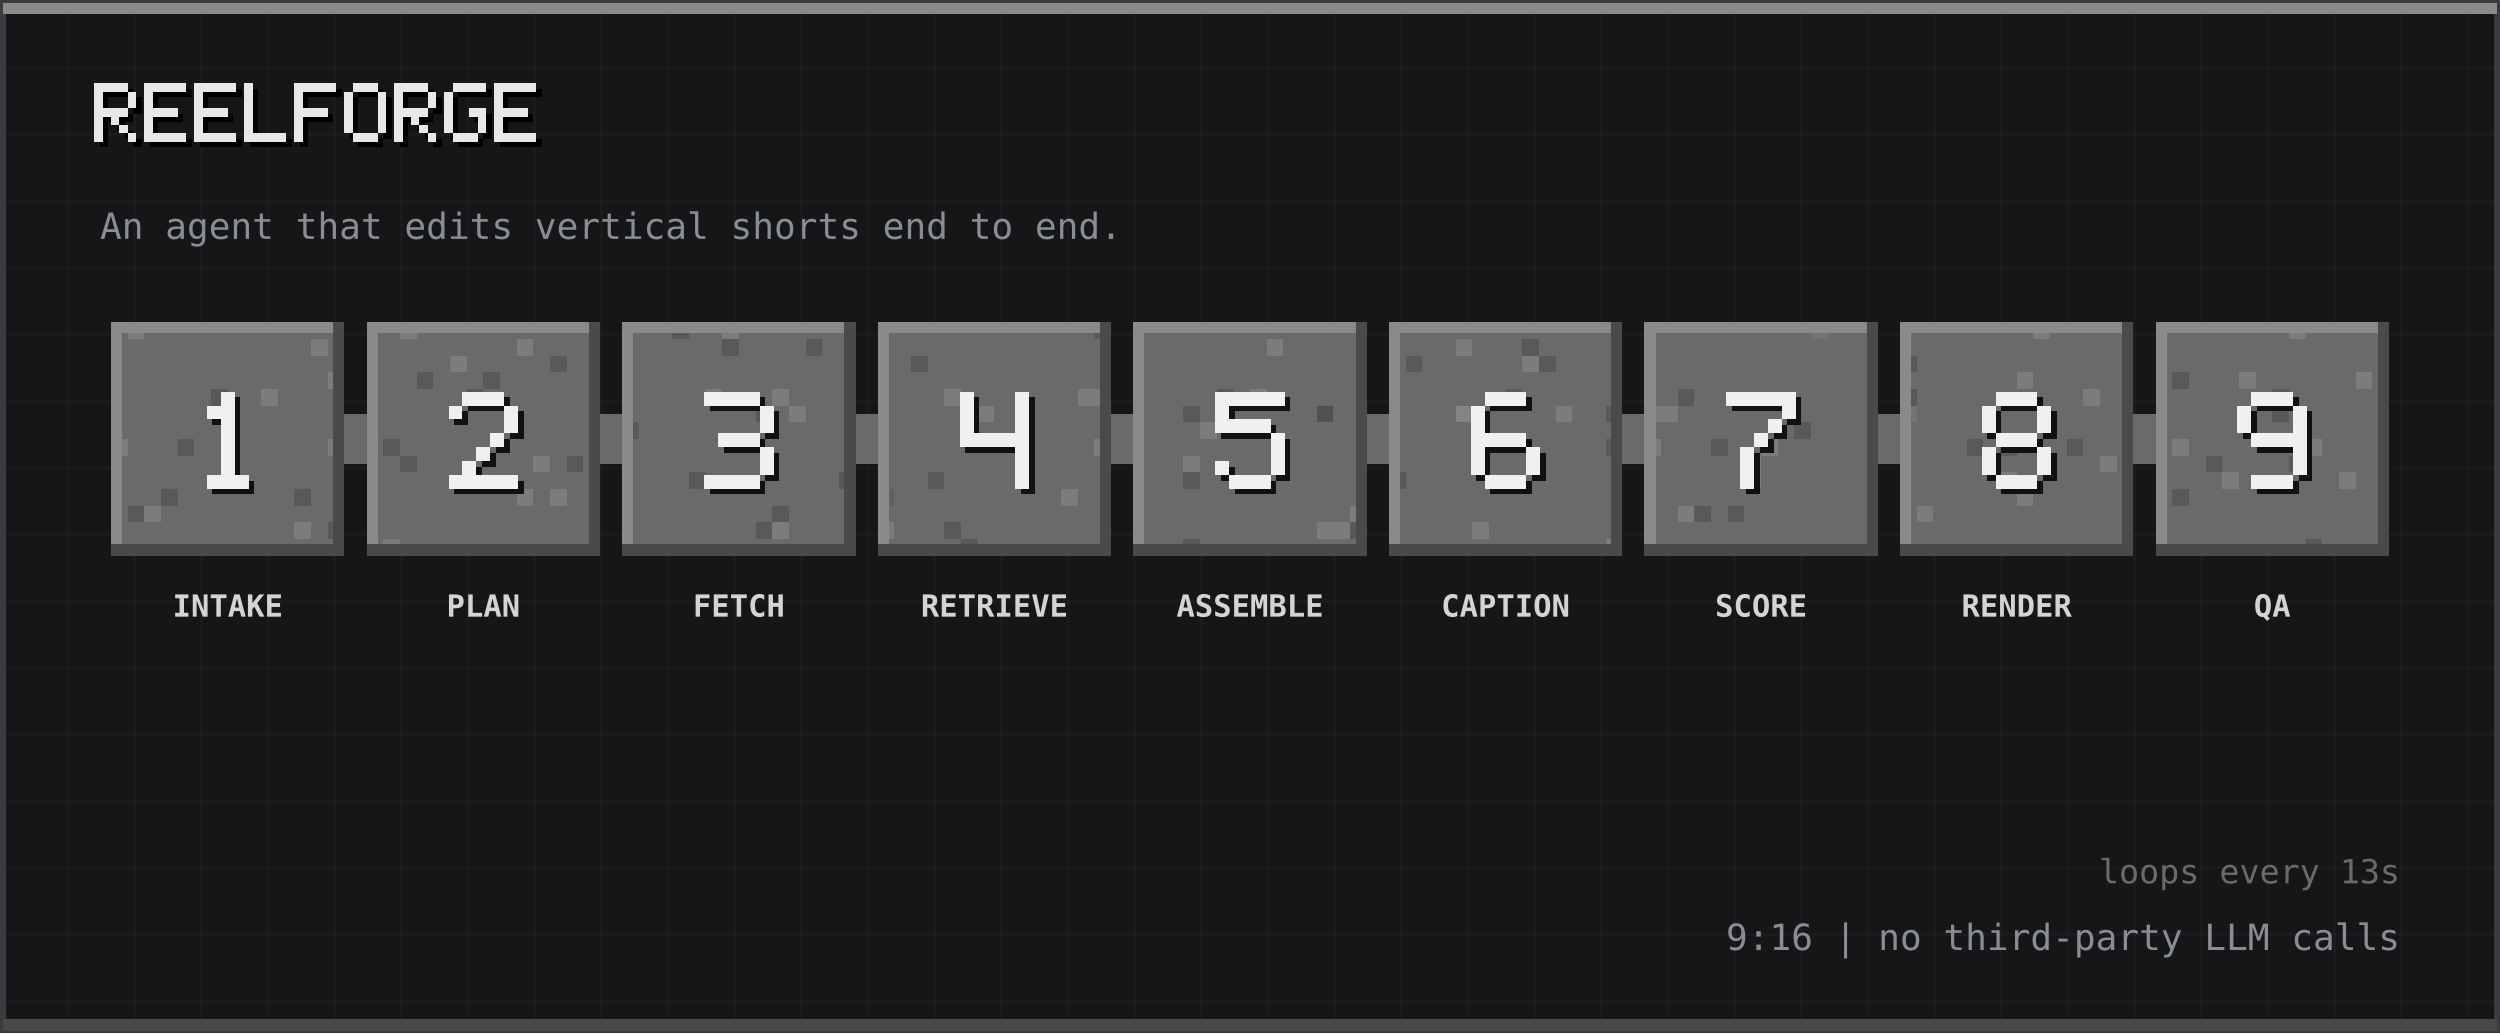
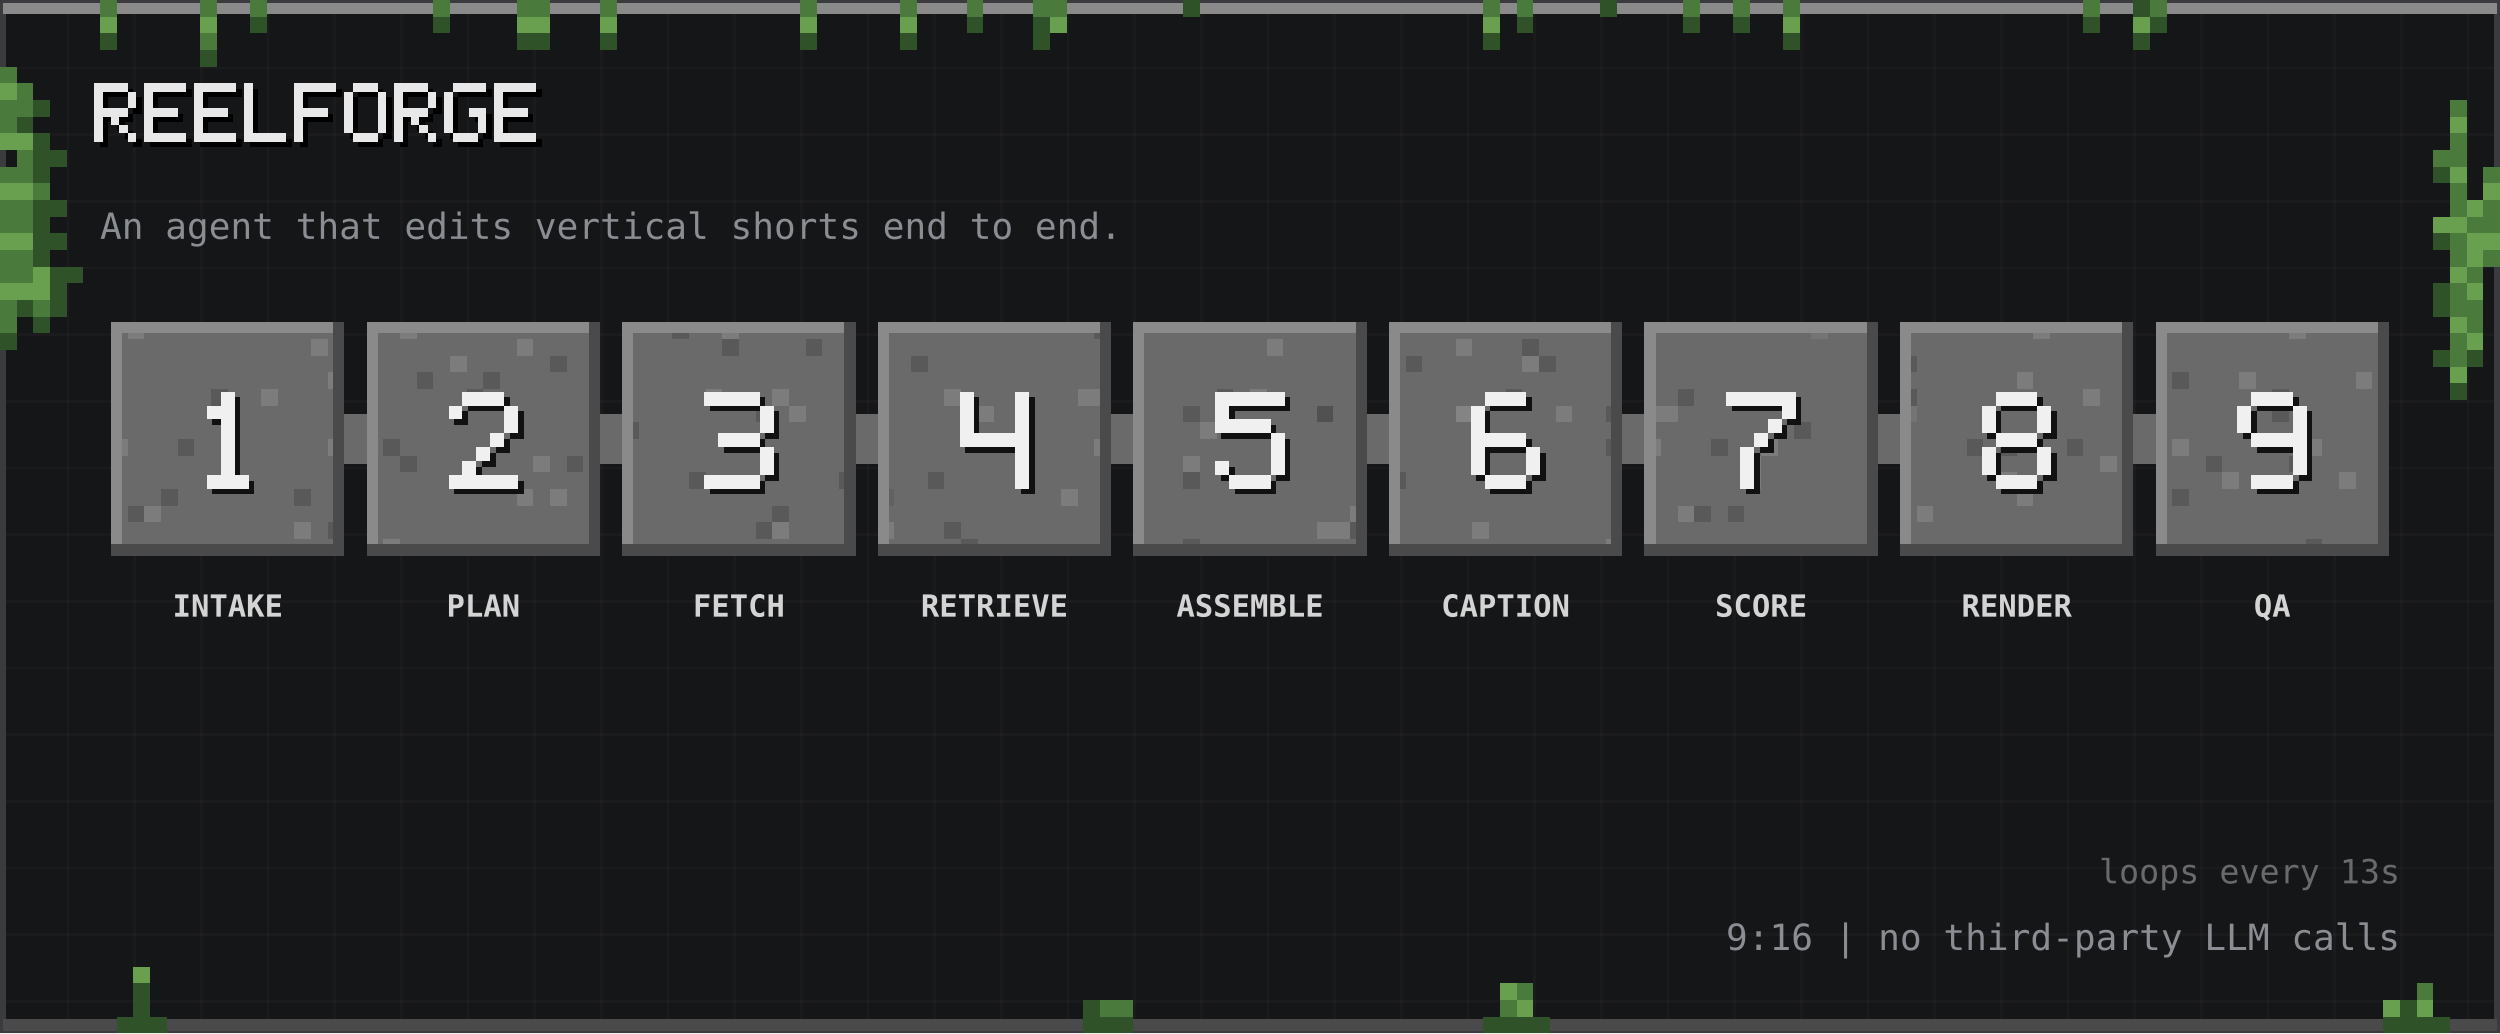
<svg xmlns="http://www.w3.org/2000/svg" width="900" height="372" viewBox="0 0 900 372" shape-rendering="crispEdges" role="img" aria-label="ReelForge pipeline animation">
  <style>@keyframes h0{0%,3.17%{opacity:0}4.17%,12.70%{opacity:1}13.90%,100%{opacity:0}}.h0{animation:h0 12.6s linear infinite}@keyframes c0{0%,3.17%{opacity:0;transform:translateX(-8px)}4.17%,12.20%{opacity:1;transform:none}13.50%,100%{opacity:0}}.c0{animation:c0 12.6s linear infinite}@keyframes h1{0%,12.70%{opacity:0}13.70%,22.22%{opacity:1}23.42%,100%{opacity:0}}.h1{animation:h1 12.6s linear infinite}@keyframes c1{0%,12.70%{opacity:0;transform:translateX(-8px)}13.70%,21.72%{opacity:1;transform:none}23.02%,100%{opacity:0}}.c1{animation:c1 12.6s linear infinite}@keyframes h2{0%,22.22%{opacity:0}23.22%,31.75%{opacity:1}32.95%,100%{opacity:0}}.h2{animation:h2 12.6s linear infinite}@keyframes c2{0%,22.22%{opacity:0;transform:translateX(-8px)}23.22%,31.25%{opacity:1;transform:none}32.55%,100%{opacity:0}}.c2{animation:c2 12.6s linear infinite}@keyframes h3{0%,31.75%{opacity:0}32.75%,41.27%{opacity:1}42.47%,100%{opacity:0}}.h3{animation:h3 12.6s linear infinite}@keyframes c3{0%,31.75%{opacity:0;transform:translateX(-8px)}32.75%,40.77%{opacity:1;transform:none}42.07%,100%{opacity:0}}.c3{animation:c3 12.6s linear infinite}@keyframes h4{0%,41.27%{opacity:0}42.27%,50.79%{opacity:1}51.99%,100%{opacity:0}}.h4{animation:h4 12.6s linear infinite}@keyframes c4{0%,41.27%{opacity:0;transform:translateX(-8px)}42.27%,50.29%{opacity:1;transform:none}51.59%,100%{opacity:0}}.c4{animation:c4 12.6s linear infinite}@keyframes h5{0%,50.79%{opacity:0}51.79%,60.32%{opacity:1}61.52%,100%{opacity:0}}.h5{animation:h5 12.6s linear infinite}@keyframes c5{0%,50.79%{opacity:0;transform:translateX(-8px)}51.79%,59.82%{opacity:1;transform:none}61.12%,100%{opacity:0}}.c5{animation:c5 12.6s linear infinite}@keyframes h6{0%,60.32%{opacity:0}61.32%,69.84%{opacity:1}71.04%,100%{opacity:0}}.h6{animation:h6 12.6s linear infinite}@keyframes c6{0%,60.32%{opacity:0;transform:translateX(-8px)}61.32%,69.34%{opacity:1;transform:none}70.64%,100%{opacity:0}}.c6{animation:c6 12.6s linear infinite}@keyframes h7{0%,69.84%{opacity:0}70.84%,79.37%{opacity:1}80.57%,100%{opacity:0}}.h7{animation:h7 12.6s linear infinite}@keyframes c7{0%,69.84%{opacity:0;transform:translateX(-8px)}70.84%,78.87%{opacity:1;transform:none}80.17%,100%{opacity:0}}.c7{animation:c7 12.6s linear infinite}@keyframes h8{0%,79.37%{opacity:0}80.37%,88.89%{opacity:1}90.09%,100%{opacity:0}}.h8{animation:h8 12.6s linear infinite}@keyframes c8{0%,79.37%{opacity:0;transform:translateX(-8px)}80.37%,88.39%{opacity:1;transform:none}89.69%,100%{opacity:0}}.c8{animation:c8 12.6s linear infinite}@keyframes it{0%{transform:translateX(0);opacity:0}3.16%{opacity:0}3.17%{opacity:1;transform:translateX(0.0px)}8.41%{transform:translateX(0.0px)}12.70%{transform:translateX(92.0px)}17.94%{transform:translateX(92.0px)}22.22%{transform:translateX(184.0px)}27.46%{transform:translateX(184.0px)}31.75%{transform:translateX(276.0px)}36.98%{transform:translateX(276.0px)}41.27%{transform:translateX(368.0px)}46.51%{transform:translateX(368.0px)}50.79%{transform:translateX(460.0px)}56.03%{transform:translateX(460.0px)}60.32%{transform:translateX(552.0px)}65.56%{transform:translateX(552.0px)}69.84%{transform:translateX(644.0px)}75.08%{transform:translateX(644.0px)}79.37%{transform:translateX(736.0px)}84.60%{transform:translateX(736.0px)}88.69%{opacity:1;transform:translateX(736.0px)}89.89%,100%{opacity:0;transform:translateX(736.0px)}}.it{animation:it 12.6s linear infinite}</style>
  <rect width="900" height="372" fill="#151618" />
  <rect x="0" y="0" width="1" height="372" fill="#ffffff" opacity=".025" />
  <rect x="24" y="0" width="1" height="372" fill="#ffffff" opacity=".025" />
  <rect x="48" y="0" width="1" height="372" fill="#ffffff" opacity=".025" />
  <rect x="72" y="0" width="1" height="372" fill="#ffffff" opacity=".025" />
  <rect x="96" y="0" width="1" height="372" fill="#ffffff" opacity=".025" />
  <rect x="120" y="0" width="1" height="372" fill="#ffffff" opacity=".025" />
  <rect x="144" y="0" width="1" height="372" fill="#ffffff" opacity=".025" />
  <rect x="168" y="0" width="1" height="372" fill="#ffffff" opacity=".025" />
  <rect x="192" y="0" width="1" height="372" fill="#ffffff" opacity=".025" />
  <rect x="216" y="0" width="1" height="372" fill="#ffffff" opacity=".025" />
  <rect x="240" y="0" width="1" height="372" fill="#ffffff" opacity=".025" />
  <rect x="264" y="0" width="1" height="372" fill="#ffffff" opacity=".025" />
  <rect x="288" y="0" width="1" height="372" fill="#ffffff" opacity=".025" />
  <rect x="312" y="0" width="1" height="372" fill="#ffffff" opacity=".025" />
  <rect x="336" y="0" width="1" height="372" fill="#ffffff" opacity=".025" />
  <rect x="360" y="0" width="1" height="372" fill="#ffffff" opacity=".025" />
  <rect x="384" y="0" width="1" height="372" fill="#ffffff" opacity=".025" />
  <rect x="408" y="0" width="1" height="372" fill="#ffffff" opacity=".025" />
  <rect x="432" y="0" width="1" height="372" fill="#ffffff" opacity=".025" />
  <rect x="456" y="0" width="1" height="372" fill="#ffffff" opacity=".025" />
  <rect x="480" y="0" width="1" height="372" fill="#ffffff" opacity=".025" />
  <rect x="504" y="0" width="1" height="372" fill="#ffffff" opacity=".025" />
  <rect x="528" y="0" width="1" height="372" fill="#ffffff" opacity=".025" />
  <rect x="552" y="0" width="1" height="372" fill="#ffffff" opacity=".025" />
  <rect x="576" y="0" width="1" height="372" fill="#ffffff" opacity=".025" />
  <rect x="600" y="0" width="1" height="372" fill="#ffffff" opacity=".025" />
  <rect x="624" y="0" width="1" height="372" fill="#ffffff" opacity=".025" />
  <rect x="648" y="0" width="1" height="372" fill="#ffffff" opacity=".025" />
  <rect x="672" y="0" width="1" height="372" fill="#ffffff" opacity=".025" />
  <rect x="696" y="0" width="1" height="372" fill="#ffffff" opacity=".025" />
  <rect x="720" y="0" width="1" height="372" fill="#ffffff" opacity=".025" />
  <rect x="744" y="0" width="1" height="372" fill="#ffffff" opacity=".025" />
  <rect x="768" y="0" width="1" height="372" fill="#ffffff" opacity=".025" />
  <rect x="792" y="0" width="1" height="372" fill="#ffffff" opacity=".025" />
  <rect x="816" y="0" width="1" height="372" fill="#ffffff" opacity=".025" />
  <rect x="840" y="0" width="1" height="372" fill="#ffffff" opacity=".025" />
  <rect x="864" y="0" width="1" height="372" fill="#ffffff" opacity=".025" />
  <rect x="888" y="0" width="1" height="372" fill="#ffffff" opacity=".025" />
  <rect x="0" y="0" width="900" height="1" fill="#ffffff" opacity=".025" />
  <rect x="0" y="24" width="900" height="1" fill="#ffffff" opacity=".025" />
  <rect x="0" y="48" width="900" height="1" fill="#ffffff" opacity=".025" />
  <rect x="0" y="72" width="900" height="1" fill="#ffffff" opacity=".025" />
  <rect x="0" y="96" width="900" height="1" fill="#ffffff" opacity=".025" />
  <rect x="0" y="120" width="900" height="1" fill="#ffffff" opacity=".025" />
  <rect x="0" y="144" width="900" height="1" fill="#ffffff" opacity=".025" />
  <rect x="0" y="168" width="900" height="1" fill="#ffffff" opacity=".025" />
  <rect x="0" y="192" width="900" height="1" fill="#ffffff" opacity=".025" />
  <rect x="0" y="216" width="900" height="1" fill="#ffffff" opacity=".025" />
  <rect x="0" y="240" width="900" height="1" fill="#ffffff" opacity=".025" />
  <rect x="0" y="264" width="900" height="1" fill="#ffffff" opacity=".025" />
  <rect x="0" y="288" width="900" height="1" fill="#ffffff" opacity=".025" />
  <rect x="0" y="312" width="900" height="1" fill="#ffffff" opacity=".025" />
  <rect x="0" y="336" width="900" height="1" fill="#ffffff" opacity=".025" />
  <rect x="0" y="360" width="900" height="1" fill="#ffffff" opacity=".025" />
  <rect x="1" y="1" width="898" height="370" fill="none" stroke="#3a3b3f" stroke-width="2" />
  <rect x="1" y="1" width="898" height="4" fill="#8a8a8a" />
  <rect x="1" y="367" width="898" height="4" fill="#4a4a4a" />
  <path fill="#000000" d="M36 32h12v3h-12zM36 35h3v3h-3zM48 35h3v3h-3zM36 38h3v3h-3zM48 38h3v3h-3zM36 41h12v3h-12zM36 44h3v3h-3zM42 44h3v3h-3zM36 47h3v3h-3zM45 47h3v3h-3zM36 50h3v3h-3zM48 50h3v3h-3zM54 32h15v3h-15zM54 35h3v3h-3zM54 38h3v3h-3zM54 41h12v3h-12zM54 44h3v3h-3zM54 47h3v3h-3zM54 50h15v3h-15zM72 32h15v3h-15zM72 35h3v3h-3zM72 38h3v3h-3zM72 41h12v3h-12zM72 44h3v3h-3zM72 47h3v3h-3zM72 50h15v3h-15zM90 32h3v3h-3zM90 35h3v3h-3zM90 38h3v3h-3zM90 41h3v3h-3zM90 44h3v3h-3zM90 47h3v3h-3zM90 50h15v3h-15zM108 32h15v3h-15zM108 35h3v3h-3zM108 38h3v3h-3zM108 41h12v3h-12zM108 44h3v3h-3zM108 47h3v3h-3zM108 50h3v3h-3zM129 32h9v3h-9zM126 35h3v3h-3zM138 35h3v3h-3zM126 38h3v3h-3zM138 38h3v3h-3zM126 41h3v3h-3zM138 41h3v3h-3zM126 44h3v3h-3zM138 44h3v3h-3zM126 47h3v3h-3zM138 47h3v3h-3zM129 50h9v3h-9zM144 32h12v3h-12zM144 35h3v3h-3zM156 35h3v3h-3zM144 38h3v3h-3zM156 38h3v3h-3zM144 41h12v3h-12zM144 44h3v3h-3zM150 44h3v3h-3zM144 47h3v3h-3zM153 47h3v3h-3zM144 50h3v3h-3zM156 50h3v3h-3zM165 32h12v3h-12zM162 35h3v3h-3zM162 38h3v3h-3zM162 41h3v3h-3zM171 41h6v3h-6zM162 44h3v3h-3zM174 44h3v3h-3zM162 47h3v3h-3zM174 47h3v3h-3zM165 50h9v3h-9zM180 32h15v3h-15zM180 35h3v3h-3zM180 38h3v3h-3zM180 41h12v3h-12zM180 44h3v3h-3zM180 47h3v3h-3zM180 50h15v3h-15z" />
  <path fill="#e8e8e8" d="M34 30h12v3h-12zM34 33h3v3h-3zM46 33h3v3h-3zM34 36h3v3h-3zM46 36h3v3h-3zM34 39h12v3h-12zM34 42h3v3h-3zM40 42h3v3h-3zM34 45h3v3h-3zM43 45h3v3h-3zM34 48h3v3h-3zM46 48h3v3h-3zM52 30h15v3h-15zM52 33h3v3h-3zM52 36h3v3h-3zM52 39h12v3h-12zM52 42h3v3h-3zM52 45h3v3h-3zM52 48h15v3h-15zM70 30h15v3h-15zM70 33h3v3h-3zM70 36h3v3h-3zM70 39h12v3h-12zM70 42h3v3h-3zM70 45h3v3h-3zM70 48h15v3h-15zM88 30h3v3h-3zM88 33h3v3h-3zM88 36h3v3h-3zM88 39h3v3h-3zM88 42h3v3h-3zM88 45h3v3h-3zM88 48h15v3h-15zM106 30h15v3h-15zM106 33h3v3h-3zM106 36h3v3h-3zM106 39h12v3h-12zM106 42h3v3h-3zM106 45h3v3h-3zM106 48h3v3h-3zM127 30h9v3h-9zM124 33h3v3h-3zM136 33h3v3h-3zM124 36h3v3h-3zM136 36h3v3h-3zM124 39h3v3h-3zM136 39h3v3h-3zM124 42h3v3h-3zM136 42h3v3h-3zM124 45h3v3h-3zM136 45h3v3h-3zM127 48h9v3h-9zM142 30h12v3h-12zM142 33h3v3h-3zM154 33h3v3h-3zM142 36h3v3h-3zM154 36h3v3h-3zM142 39h12v3h-12zM142 42h3v3h-3zM148 42h3v3h-3zM142 45h3v3h-3zM151 45h3v3h-3zM142 48h3v3h-3zM154 48h3v3h-3zM163 30h12v3h-12zM160 33h3v3h-3zM160 36h3v3h-3zM160 39h3v3h-3zM169 39h6v3h-6zM160 42h3v3h-3zM172 42h3v3h-3zM160 45h3v3h-3zM172 45h3v3h-3zM163 48h9v3h-9zM178 30h15v3h-15zM178 33h3v3h-3zM178 36h3v3h-3zM178 39h12v3h-12zM178 42h3v3h-3zM178 45h3v3h-3zM178 48h15v3h-15z" />
  <text x="36" y="86" font-size="13" fill="#8a8d92" font-family="'DejaVu Sans Mono',Consolas,'Courier New',monospace">An agent that edits vertical shorts end to end.</text>
  <rect x="82.0" y="155" width="736.0" height="6" fill="#4a4a4a" />
  <rect x="82.0" y="155" width="736.0" height="2" fill="#6a6a6a" />
  <rect x="124.0" y="149" width="8" height="18" fill="#6a6a6a" />
  <rect x="216.0" y="149" width="8" height="18" fill="#6a6a6a" />
  <rect x="308.0" y="149" width="8" height="18" fill="#6a6a6a" />
  <rect x="400.0" y="149" width="8" height="18" fill="#6a6a6a" />
  <rect x="492.0" y="149" width="8" height="18" fill="#6a6a6a" />
  <rect x="584.0" y="149" width="8" height="18" fill="#6a6a6a" />
  <rect x="676.0" y="149" width="8" height="18" fill="#6a6a6a" />
  <rect x="768.0" y="149" width="8" height="18" fill="#6a6a6a" />
  <rect x="40.0" y="116.0" width="84" height="84" fill="#6a6a6a" />
  <rect x="94.0" y="140.0" width="6" height="6" fill="#8a8a8a" opacity=".55" />
  <rect x="46.0" y="182.0" width="6" height="6" fill="#4a4a4a" opacity=".55" />
  <rect x="118.0" y="158.0" width="6" height="6" fill="#8a8a8a" opacity=".55" />
  <rect x="52.0" y="182.0" width="6" height="6" fill="#8a8a8a" opacity=".55" />
  <rect x="118.0" y="134.0" width="6" height="6" fill="#8a8a8a" opacity=".55" />
  <rect x="112.0" y="122.0" width="6" height="6" fill="#8a8a8a" opacity=".55" />
  <rect x="64.0" y="158.0" width="6" height="6" fill="#4a4a4a" opacity=".55" />
  <rect x="106.0" y="188.0" width="6" height="6" fill="#8a8a8a" opacity=".55" />
  <rect x="40.0" y="158.0" width="6" height="6" fill="#8a8a8a" opacity=".55" />
  <rect x="106.0" y="176.0" width="6" height="6" fill="#4a4a4a" opacity=".55" />
  <rect x="58.0" y="176.0" width="6" height="6" fill="#4a4a4a" opacity=".55" />
  <rect x="118.0" y="188.0" width="6" height="6" fill="#4a4a4a" opacity=".55" />
  <rect x="46.0" y="116.0" width="6" height="6" fill="#8a8a8a" opacity=".55" />
  <rect x="76.0" y="140.0" width="6" height="6" fill="#4a4a4a" opacity=".55" />
  <rect x="40.0" y="116.0" width="84" height="4" fill="#8a8a8a" />
  <rect x="40.0" y="116.0" width="4" height="84" fill="#8a8a8a" />
  <rect x="40.0" y="196.0" width="84" height="4" fill="#4a4a4a" />
  <rect x="120.0" y="116.0" width="4" height="84" fill="#4a4a4a" />
  <path fill="#111111" d="M81.5 143h5v5h-5zM76.5 148h10v5h-10zM81.5 153h5v5h-5zM81.5 158h5v5h-5zM81.5 163h5v5h-5zM81.5 168h5v5h-5zM76.5 173h15v5h-15z" />
  <path fill="#f0f0f0" d="M79.5 141h5v5h-5zM74.5 146h10v5h-10zM79.5 151h5v5h-5zM79.5 156h5v5h-5zM79.5 161h5v5h-5zM79.5 166h5v5h-5zM74.5 171h15v5h-15z" />
  <g class="h0" opacity="0">
    <rect x="36.0" y="112.0" width="92" height="92" fill="none" stroke="#d9a441" stroke-width="4" />
  </g>
  <text x="82.0" y="222.0" font-size="11" font-weight="bold" text-anchor="middle" fill="#d4d4d4" font-family="'DejaVu Sans Mono',Consolas,'Courier New',monospace">INTAKE</text>
  <g class="c0" opacity="0">
    <text x="36" y="292" font-size="12" fill="#d9a441" font-family="'DejaVu Sans Mono',Consolas,'Courier New',monospace">STEP 1 OF 9</text>
    <text x="36" y="318" font-size="17" font-weight="bold" fill="#eeeeee" font-family="'DejaVu Sans Mono',Consolas,'Courier New',monospace">Intake</text>
    <text x="36" y="342" font-size="14" fill="#d4d4d4" font-family="'DejaVu Sans Mono',Consolas,'Courier New',monospace">Reads the brief and source</text>
  </g>
  <rect x="132.0" y="116.0" width="84" height="84" fill="#6a6a6a" />
  <rect x="186.0" y="122.0" width="6" height="6" fill="#8a8a8a" opacity=".55" />
  <rect x="174.0" y="134.0" width="6" height="6" fill="#4a4a4a" opacity=".55" />
  <rect x="138.0" y="194.0" width="6" height="6" fill="#8a8a8a" opacity=".55" />
  <rect x="186.0" y="176.0" width="6" height="6" fill="#8a8a8a" opacity=".55" />
  <rect x="144.0" y="116.0" width="6" height="6" fill="#8a8a8a" opacity=".55" />
  <rect x="162.0" y="128.0" width="6" height="6" fill="#8a8a8a" opacity=".55" />
  <rect x="204.0" y="164.0" width="6" height="6" fill="#4a4a4a" opacity=".55" />
  <rect x="198.0" y="128.0" width="6" height="6" fill="#4a4a4a" opacity=".55" />
  <rect x="138.0" y="158.0" width="6" height="6" fill="#4a4a4a" opacity=".55" />
  <rect x="198.0" y="176.0" width="6" height="6" fill="#8a8a8a" opacity=".55" />
  <rect x="150.0" y="134.0" width="6" height="6" fill="#4a4a4a" opacity=".55" />
  <rect x="168.0" y="140.0" width="6" height="6" fill="#4a4a4a" opacity=".55" />
  <rect x="192.0" y="164.0" width="6" height="6" fill="#8a8a8a" opacity=".55" />
  <rect x="144.0" y="164.0" width="6" height="6" fill="#4a4a4a" opacity=".55" />
  <rect x="132.0" y="116.0" width="84" height="4" fill="#8a8a8a" />
  <rect x="132.0" y="116.0" width="4" height="84" fill="#8a8a8a" />
  <rect x="132.0" y="196.0" width="84" height="4" fill="#4a4a4a" />
  <rect x="212.0" y="116.0" width="4" height="84" fill="#4a4a4a" />
  <path fill="#111111" d="M168.5 143h15v5h-15zM163.5 148h5v5h-5zM183.5 148h5v5h-5zM183.5 153h5v5h-5zM178.5 158h5v5h-5zM173.5 163h5v5h-5zM168.5 168h5v5h-5zM163.5 173h25v5h-25z" />
  <path fill="#f0f0f0" d="M166.5 141h15v5h-15zM161.5 146h5v5h-5zM181.5 146h5v5h-5zM181.5 151h5v5h-5zM176.5 156h5v5h-5zM171.5 161h5v5h-5zM166.5 166h5v5h-5zM161.5 171h25v5h-25z" />
  <g class="h1" opacity="0">
    <rect x="128.0" y="112.0" width="92" height="92" fill="none" stroke="#d9a441" stroke-width="4" />
  </g>
  <text x="174.0" y="222.0" font-size="11" font-weight="bold" text-anchor="middle" fill="#d4d4d4" font-family="'DejaVu Sans Mono',Consolas,'Courier New',monospace">PLAN</text>
  <g class="c1" opacity="0">
    <text x="36" y="292" font-size="12" fill="#d9a441" font-family="'DejaVu Sans Mono',Consolas,'Courier New',monospace">STEP 2 OF 9</text>
    <text x="36" y="318" font-size="17" font-weight="bold" fill="#eeeeee" font-family="'DejaVu Sans Mono',Consolas,'Courier New',monospace">Plan</text>
    <text x="36" y="342" font-size="14" fill="#d4d4d4" font-family="'DejaVu Sans Mono',Consolas,'Courier New',monospace">Story and pacing rules P1-P13</text>
  </g>
  <rect x="224.0" y="116.0" width="84" height="84" fill="#6a6a6a" />
  <rect x="224.0" y="152.0" width="6" height="6" fill="#4a4a4a" opacity=".55" />
  <rect x="272.0" y="188.0" width="6" height="6" fill="#4a4a4a" opacity=".55" />
  <rect x="278.0" y="140.0" width="6" height="6" fill="#8a8a8a" opacity=".55" />
  <rect x="242.0" y="116.0" width="6" height="6" fill="#4a4a4a" opacity=".55" />
  <rect x="290.0" y="122.0" width="6" height="6" fill="#4a4a4a" opacity=".55" />
  <rect x="278.0" y="182.0" width="6" height="6" fill="#4a4a4a" opacity=".55" />
  <rect x="272.0" y="146.0" width="6" height="6" fill="#4a4a4a" opacity=".55" />
  <rect x="260.0" y="122.0" width="6" height="6" fill="#4a4a4a" opacity=".55" />
  <rect x="260.0" y="116.0" width="6" height="6" fill="#8a8a8a" opacity=".55" />
  <rect x="302.0" y="170.0" width="6" height="6" fill="#4a4a4a" opacity=".55" />
  <rect x="254.0" y="140.0" width="6" height="6" fill="#8a8a8a" opacity=".55" />
  <rect x="248.0" y="170.0" width="6" height="6" fill="#4a4a4a" opacity=".55" />
  <rect x="284.0" y="146.0" width="6" height="6" fill="#8a8a8a" opacity=".55" />
  <rect x="278.0" y="188.0" width="6" height="6" fill="#8a8a8a" opacity=".55" />
  <rect x="224.0" y="116.0" width="84" height="4" fill="#8a8a8a" />
  <rect x="224.0" y="116.0" width="4" height="84" fill="#8a8a8a" />
  <rect x="224.0" y="196.0" width="84" height="4" fill="#4a4a4a" />
  <rect x="304.0" y="116.0" width="4" height="84" fill="#4a4a4a" />
  <path fill="#111111" d="M255.5 143h20v5h-20zM275.5 148h5v5h-5zM275.5 153h5v5h-5zM260.5 158h15v5h-15zM275.5 163h5v5h-5zM275.5 168h5v5h-5zM255.5 173h20v5h-20z" />
  <path fill="#f0f0f0" d="M253.5 141h20v5h-20zM273.5 146h5v5h-5zM273.5 151h5v5h-5zM258.5 156h15v5h-15zM273.5 161h5v5h-5zM273.5 166h5v5h-5zM253.5 171h20v5h-20z" />
  <g class="h2" opacity="0">
    <rect x="220.0" y="112.0" width="92" height="92" fill="none" stroke="#d9a441" stroke-width="4" />
  </g>
  <text x="266.0" y="222.0" font-size="11" font-weight="bold" text-anchor="middle" fill="#d4d4d4" font-family="'DejaVu Sans Mono',Consolas,'Courier New',monospace">FETCH</text>
  <g class="c2" opacity="0">
    <text x="36" y="292" font-size="12" fill="#d9a441" font-family="'DejaVu Sans Mono',Consolas,'Courier New',monospace">STEP 3 OF 9</text>
    <text x="36" y="318" font-size="17" font-weight="bold" fill="#eeeeee" font-family="'DejaVu Sans Mono',Consolas,'Courier New',monospace">Fetch</text>
    <text x="36" y="342" font-size="14" fill="#d4d4d4" font-family="'DejaVu Sans Mono',Consolas,'Courier New',monospace">yt-dlp downloads the footage</text>
  </g>
  <rect x="316.0" y="116.0" width="84" height="84" fill="#6a6a6a" />
  <rect x="394.0" y="158.0" width="6" height="6" fill="#8a8a8a" opacity=".55" />
  <rect x="340.0" y="188.0" width="6" height="6" fill="#4a4a4a" opacity=".55" />
  <rect x="388.0" y="140.0" width="6" height="6" fill="#8a8a8a" opacity=".55" />
  <rect x="394.0" y="140.0" width="6" height="6" fill="#8a8a8a" opacity=".55" />
  <rect x="340.0" y="140.0" width="6" height="6" fill="#8a8a8a" opacity=".55" />
  <rect x="328.0" y="128.0" width="6" height="6" fill="#4a4a4a" opacity=".55" />
  <rect x="334.0" y="170.0" width="6" height="6" fill="#4a4a4a" opacity=".55" />
  <rect x="346.0" y="194.0" width="6" height="6" fill="#4a4a4a" opacity=".55" />
  <rect x="394.0" y="116.0" width="6" height="6" fill="#4a4a4a" opacity=".55" />
  <rect x="352.0" y="146.0" width="6" height="6" fill="#8a8a8a" opacity=".55" />
  <rect x="316.0" y="176.0" width="6" height="6" fill="#8a8a8a" opacity=".55" />
  <rect x="316.0" y="176.0" width="6" height="6" fill="#4a4a4a" opacity=".55" />
  <rect x="382.0" y="176.0" width="6" height="6" fill="#8a8a8a" opacity=".55" />
  <rect x="316.0" y="188.0" width="6" height="6" fill="#8a8a8a" opacity=".55" />
  <rect x="316.0" y="116.0" width="84" height="4" fill="#8a8a8a" />
  <rect x="316.0" y="116.0" width="4" height="84" fill="#8a8a8a" />
  <rect x="316.0" y="196.0" width="84" height="4" fill="#4a4a4a" />
  <rect x="396.0" y="116.0" width="4" height="84" fill="#4a4a4a" />
  <path fill="#111111" d="M347.5 143h5v5h-5zM367.5 143h5v5h-5zM347.5 148h5v5h-5zM367.5 148h5v5h-5zM347.5 153h5v5h-5zM367.5 153h5v5h-5zM347.5 158h25v5h-25zM367.5 163h5v5h-5zM367.5 168h5v5h-5zM367.5 173h5v5h-5z" />
  <path fill="#f0f0f0" d="M345.5 141h5v5h-5zM365.5 141h5v5h-5zM345.5 146h5v5h-5zM365.5 146h5v5h-5zM345.5 151h5v5h-5zM365.5 151h5v5h-5zM345.5 156h25v5h-25zM365.5 161h5v5h-5zM365.5 166h5v5h-5zM365.5 171h5v5h-5z" />
  <g class="h3" opacity="0">
    <rect x="312.0" y="112.0" width="92" height="92" fill="none" stroke="#d9a441" stroke-width="4" />
  </g>
  <text x="358.0" y="222.0" font-size="11" font-weight="bold" text-anchor="middle" fill="#d4d4d4" font-family="'DejaVu Sans Mono',Consolas,'Courier New',monospace">RETRIEVE</text>
  <g class="c3" opacity="0">
    <text x="36" y="292" font-size="12" fill="#d9a441" font-family="'DejaVu Sans Mono',Consolas,'Courier New',monospace">STEP 4 OF 9</text>
    <text x="36" y="318" font-size="17" font-weight="bold" fill="#eeeeee" font-family="'DejaVu Sans Mono',Consolas,'Courier New',monospace">Retrieve</text>
    <text x="36" y="342" font-size="14" fill="#d4d4d4" font-family="'DejaVu Sans Mono',Consolas,'Courier New',monospace">Pulls memes and templates, legal gate on</text>
  </g>
  <rect x="408.0" y="116.0" width="84" height="84" fill="#6a6a6a" />
  <rect x="426.0" y="164.0" width="6" height="6" fill="#8a8a8a" opacity=".55" />
  <rect x="474.0" y="188.0" width="6" height="6" fill="#8a8a8a" opacity=".55" />
  <rect x="480.0" y="188.0" width="6" height="6" fill="#8a8a8a" opacity=".55" />
  <rect x="474.0" y="146.0" width="6" height="6" fill="#4a4a4a" opacity=".55" />
  <rect x="438.0" y="140.0" width="6" height="6" fill="#4a4a4a" opacity=".55" />
  <rect x="432.0" y="152.0" width="6" height="6" fill="#8a8a8a" opacity=".55" />
  <rect x="426.0" y="194.0" width="6" height="6" fill="#4a4a4a" opacity=".55" />
  <rect x="474.0" y="146.0" width="6" height="6" fill="#4a4a4a" opacity=".55" />
  <rect x="456.0" y="122.0" width="6" height="6" fill="#8a8a8a" opacity=".55" />
  <rect x="486.0" y="188.0" width="6" height="6" fill="#4a4a4a" opacity=".55" />
  <rect x="450.0" y="140.0" width="6" height="6" fill="#8a8a8a" opacity=".55" />
  <rect x="426.0" y="170.0" width="6" height="6" fill="#4a4a4a" opacity=".55" />
  <rect x="426.0" y="146.0" width="6" height="6" fill="#4a4a4a" opacity=".55" />
  <rect x="486.0" y="182.0" width="6" height="6" fill="#8a8a8a" opacity=".55" />
  <rect x="408.0" y="116.0" width="84" height="4" fill="#8a8a8a" />
  <rect x="408.0" y="116.0" width="4" height="84" fill="#8a8a8a" />
  <rect x="408.0" y="196.0" width="84" height="4" fill="#4a4a4a" />
  <rect x="488.0" y="116.0" width="4" height="84" fill="#4a4a4a" />
  <path fill="#111111" d="M439.5 143h25v5h-25zM439.5 148h5v5h-5zM439.5 153h20v5h-20zM459.5 158h5v5h-5zM459.5 163h5v5h-5zM439.5 168h5v5h-5zM459.5 168h5v5h-5zM444.5 173h15v5h-15z" />
  <path fill="#f0f0f0" d="M437.5 141h25v5h-25zM437.5 146h5v5h-5zM437.5 151h20v5h-20zM457.5 156h5v5h-5zM457.5 161h5v5h-5zM437.5 166h5v5h-5zM457.5 166h5v5h-5zM442.5 171h15v5h-15z" />
  <g class="h4" opacity="0">
    <rect x="404.0" y="112.0" width="92" height="92" fill="none" stroke="#d9a441" stroke-width="4" />
  </g>
  <text x="450.0" y="222.0" font-size="11" font-weight="bold" text-anchor="middle" fill="#d4d4d4" font-family="'DejaVu Sans Mono',Consolas,'Courier New',monospace">ASSEMBLE</text>
  <g class="c4" opacity="0">
    <text x="36" y="292" font-size="12" fill="#d9a441" font-family="'DejaVu Sans Mono',Consolas,'Courier New',monospace">STEP 5 OF 9</text>
    <text x="36" y="318" font-size="17" font-weight="bold" fill="#eeeeee" font-family="'DejaVu Sans Mono',Consolas,'Courier New',monospace">Assemble</text>
    <text x="36" y="342" font-size="14" fill="#d4d4d4" font-family="'DejaVu Sans Mono',Consolas,'Courier New',monospace">Builds the cut list</text>
  </g>
  <rect x="500.0" y="116.0" width="84" height="84" fill="#6a6a6a" />
  <rect x="524.0" y="122.0" width="6" height="6" fill="#8a8a8a" opacity=".55" />
  <rect x="578.0" y="194.0" width="6" height="6" fill="#8a8a8a" opacity=".55" />
  <rect x="548.0" y="128.0" width="6" height="6" fill="#8a8a8a" opacity=".55" />
  <rect x="524.0" y="146.0" width="6" height="6" fill="#8a8a8a" opacity=".55" />
  <rect x="500.0" y="170.0" width="6" height="6" fill="#4a4a4a" opacity=".55" />
  <rect x="548.0" y="122.0" width="6" height="6" fill="#4a4a4a" opacity=".55" />
  <rect x="542.0" y="140.0" width="6" height="6" fill="#4a4a4a" opacity=".55" />
  <rect x="530.0" y="188.0" width="6" height="6" fill="#8a8a8a" opacity=".55" />
  <rect x="524.0" y="146.0" width="6" height="6" fill="#8a8a8a" opacity=".55" />
  <rect x="554.0" y="128.0" width="6" height="6" fill="#4a4a4a" opacity=".55" />
  <rect x="578.0" y="158.0" width="6" height="6" fill="#4a4a4a" opacity=".55" />
  <rect x="506.0" y="128.0" width="6" height="6" fill="#4a4a4a" opacity=".55" />
  <rect x="578.0" y="146.0" width="6" height="6" fill="#4a4a4a" opacity=".55" />
  <rect x="560.0" y="146.0" width="6" height="6" fill="#8a8a8a" opacity=".55" />
  <rect x="500.0" y="116.0" width="84" height="4" fill="#8a8a8a" />
  <rect x="500.0" y="116.0" width="4" height="84" fill="#8a8a8a" />
  <rect x="500.0" y="196.0" width="84" height="4" fill="#4a4a4a" />
  <rect x="580.0" y="116.0" width="4" height="84" fill="#4a4a4a" />
  <path fill="#111111" d="M536.5 143h15v5h-15zM531.5 148h5v5h-5zM531.5 153h5v5h-5zM531.5 158h20v5h-20zM531.5 163h5v5h-5zM551.5 163h5v5h-5zM531.5 168h5v5h-5zM551.5 168h5v5h-5zM536.5 173h15v5h-15z" />
  <path fill="#f0f0f0" d="M534.5 141h15v5h-15zM529.5 146h5v5h-5zM529.5 151h5v5h-5zM529.5 156h20v5h-20zM529.5 161h5v5h-5zM549.5 161h5v5h-5zM529.5 166h5v5h-5zM549.5 166h5v5h-5zM534.5 171h15v5h-15z" />
  <g class="h5" opacity="0">
    <rect x="496.0" y="112.0" width="92" height="92" fill="none" stroke="#d9a441" stroke-width="4" />
  </g>
  <text x="542.0" y="222.0" font-size="11" font-weight="bold" text-anchor="middle" fill="#d4d4d4" font-family="'DejaVu Sans Mono',Consolas,'Courier New',monospace">CAPTION</text>
  <g class="c5" opacity="0">
    <text x="36" y="292" font-size="12" fill="#d9a441" font-family="'DejaVu Sans Mono',Consolas,'Courier New',monospace">STEP 6 OF 9</text>
    <text x="36" y="318" font-size="17" font-weight="bold" fill="#eeeeee" font-family="'DejaVu Sans Mono',Consolas,'Courier New',monospace">Caption</text>
    <text x="36" y="342" font-size="14" fill="#d4d4d4" font-family="'DejaVu Sans Mono',Consolas,'Courier New',monospace">Local Whisper, word-level overlays</text>
  </g>
  <rect x="592.0" y="116.0" width="84" height="84" fill="#6a6a6a" />
  <rect x="604.0" y="140.0" width="6" height="6" fill="#4a4a4a" opacity=".55" />
  <rect x="622.0" y="182.0" width="6" height="6" fill="#4a4a4a" opacity=".55" />
  <rect x="616.0" y="158.0" width="6" height="6" fill="#4a4a4a" opacity=".55" />
  <rect x="592.0" y="158.0" width="6" height="6" fill="#8a8a8a" opacity=".55" />
  <rect x="592.0" y="146.0" width="6" height="6" fill="#8a8a8a" opacity=".55" />
  <rect x="652.0" y="116.0" width="6" height="6" fill="#4a4a4a" opacity=".55" />
  <rect x="646.0" y="152.0" width="6" height="6" fill="#4a4a4a" opacity=".55" />
  <rect x="652.0" y="116.0" width="6" height="6" fill="#8a8a8a" opacity=".55" />
  <rect x="610.0" y="182.0" width="6" height="6" fill="#4a4a4a" opacity=".55" />
  <rect x="634.0" y="158.0" width="6" height="6" fill="#8a8a8a" opacity=".55" />
  <rect x="628.0" y="170.0" width="6" height="6" fill="#8a8a8a" opacity=".55" />
  <rect x="628.0" y="164.0" width="6" height="6" fill="#8a8a8a" opacity=".55" />
  <rect x="604.0" y="182.0" width="6" height="6" fill="#8a8a8a" opacity=".55" />
  <rect x="598.0" y="146.0" width="6" height="6" fill="#8a8a8a" opacity=".55" />
  <rect x="592.0" y="116.0" width="84" height="4" fill="#8a8a8a" />
  <rect x="592.0" y="116.0" width="4" height="84" fill="#8a8a8a" />
  <rect x="592.0" y="196.0" width="84" height="4" fill="#4a4a4a" />
  <rect x="672.0" y="116.0" width="4" height="84" fill="#4a4a4a" />
  <path fill="#111111" d="M623.5 143h25v5h-25zM643.5 148h5v5h-5zM638.5 153h5v5h-5zM633.5 158h5v5h-5zM628.5 163h5v5h-5zM628.5 168h5v5h-5zM628.5 173h5v5h-5z" />
  <path fill="#f0f0f0" d="M621.5 141h25v5h-25zM641.5 146h5v5h-5zM636.5 151h5v5h-5zM631.5 156h5v5h-5zM626.5 161h5v5h-5zM626.5 166h5v5h-5zM626.5 171h5v5h-5z" />
  <g class="h6" opacity="0">
    <rect x="588.0" y="112.0" width="92" height="92" fill="none" stroke="#d9a441" stroke-width="4" />
  </g>
  <text x="634.0" y="222.0" font-size="11" font-weight="bold" text-anchor="middle" fill="#d4d4d4" font-family="'DejaVu Sans Mono',Consolas,'Courier New',monospace">SCORE</text>
  <g class="c6" opacity="0">
    <text x="36" y="292" font-size="12" fill="#d9a441" font-family="'DejaVu Sans Mono',Consolas,'Courier New',monospace">STEP 7 OF 9</text>
    <text x="36" y="318" font-size="17" font-weight="bold" fill="#eeeeee" font-family="'DejaVu Sans Mono',Consolas,'Courier New',monospace">Score</text>
    <text x="36" y="342" font-size="14" fill="#d4d4d4" font-family="'DejaVu Sans Mono',Consolas,'Courier New',monospace">Matches music by BPM and mood</text>
  </g>
  <rect x="684.0" y="116.0" width="84" height="84" fill="#6a6a6a" />
  <rect x="708.0" y="158.0" width="6" height="6" fill="#4a4a4a" opacity=".55" />
  <rect x="732.0" y="116.0" width="6" height="6" fill="#8a8a8a" opacity=".55" />
  <rect x="750.0" y="140.0" width="6" height="6" fill="#8a8a8a" opacity=".55" />
  <rect x="684.0" y="128.0" width="6" height="6" fill="#4a4a4a" opacity=".55" />
  <rect x="756.0" y="164.0" width="6" height="6" fill="#8a8a8a" opacity=".55" />
  <rect x="690.0" y="182.0" width="6" height="6" fill="#8a8a8a" opacity=".55" />
  <rect x="684.0" y="146.0" width="6" height="6" fill="#4a4a4a" opacity=".55" />
  <rect x="726.0" y="134.0" width="6" height="6" fill="#8a8a8a" opacity=".55" />
  <rect x="684.0" y="140.0" width="6" height="6" fill="#4a4a4a" opacity=".55" />
  <rect x="744.0" y="158.0" width="6" height="6" fill="#4a4a4a" opacity=".55" />
  <rect x="720.0" y="158.0" width="6" height="6" fill="#4a4a4a" opacity=".55" />
  <rect x="720.0" y="170.0" width="6" height="6" fill="#8a8a8a" opacity=".55" />
  <rect x="726.0" y="176.0" width="6" height="6" fill="#8a8a8a" opacity=".55" />
  <rect x="684.0" y="146.0" width="6" height="6" fill="#8a8a8a" opacity=".55" />
  <rect x="684.0" y="116.0" width="84" height="4" fill="#8a8a8a" />
  <rect x="684.0" y="116.0" width="4" height="84" fill="#8a8a8a" />
  <rect x="684.0" y="196.0" width="84" height="4" fill="#4a4a4a" />
  <rect x="764.0" y="116.0" width="4" height="84" fill="#4a4a4a" />
  <path fill="#111111" d="M720.5 143h15v5h-15zM715.5 148h5v5h-5zM735.5 148h5v5h-5zM715.5 153h5v5h-5zM735.5 153h5v5h-5zM720.5 158h15v5h-15zM715.5 163h5v5h-5zM735.5 163h5v5h-5zM715.5 168h5v5h-5zM735.5 168h5v5h-5zM720.5 173h15v5h-15z" />
  <path fill="#f0f0f0" d="M718.5 141h15v5h-15zM713.5 146h5v5h-5zM733.5 146h5v5h-5zM713.5 151h5v5h-5zM733.5 151h5v5h-5zM718.5 156h15v5h-15zM713.5 161h5v5h-5zM733.5 161h5v5h-5zM713.5 166h5v5h-5zM733.5 166h5v5h-5zM718.5 171h15v5h-15z" />
  <g class="h7" opacity="0">
    <rect x="680.0" y="112.0" width="92" height="92" fill="none" stroke="#d9a441" stroke-width="4" />
  </g>
  <text x="726.0" y="222.0" font-size="11" font-weight="bold" text-anchor="middle" fill="#d4d4d4" font-family="'DejaVu Sans Mono',Consolas,'Courier New',monospace">RENDER</text>
  <g class="c7" opacity="0">
    <text x="36" y="292" font-size="12" fill="#d9a441" font-family="'DejaVu Sans Mono',Consolas,'Courier New',monospace">STEP 8 OF 9</text>
    <text x="36" y="318" font-size="17" font-weight="bold" fill="#eeeeee" font-family="'DejaVu Sans Mono',Consolas,'Courier New',monospace">Render</text>
    <text x="36" y="342" font-size="14" fill="#d4d4d4" font-family="'DejaVu Sans Mono',Consolas,'Courier New',monospace">ffmpeg outputs 1080x1920</text>
  </g>
  <rect x="776.0" y="116.0" width="84" height="84" fill="#6a6a6a" />
  <rect x="782.0" y="134.0" width="6" height="6" fill="#4a4a4a" opacity=".55" />
  <rect x="800.0" y="170.0" width="6" height="6" fill="#8a8a8a" opacity=".55" />
  <rect x="842.0" y="170.0" width="6" height="6" fill="#8a8a8a" opacity=".55" />
  <rect x="818.0" y="146.0" width="6" height="6" fill="#4a4a4a" opacity=".55" />
  <rect x="806.0" y="134.0" width="6" height="6" fill="#8a8a8a" opacity=".55" />
  <rect x="782.0" y="158.0" width="6" height="6" fill="#8a8a8a" opacity=".55" />
  <rect x="794.0" y="164.0" width="6" height="6" fill="#4a4a4a" opacity=".55" />
  <rect x="848.0" y="134.0" width="6" height="6" fill="#8a8a8a" opacity=".55" />
  <rect x="830.0" y="194.0" width="6" height="6" fill="#4a4a4a" opacity=".55" />
  <rect x="782.0" y="176.0" width="6" height="6" fill="#4a4a4a" opacity=".55" />
  <rect x="830.0" y="158.0" width="6" height="6" fill="#8a8a8a" opacity=".55" />
  <rect x="818.0" y="140.0" width="6" height="6" fill="#4a4a4a" opacity=".55" />
  <rect x="824.0" y="116.0" width="6" height="6" fill="#8a8a8a" opacity=".55" />
  <rect x="824.0" y="164.0" width="6" height="6" fill="#4a4a4a" opacity=".55" />
  <rect x="776.0" y="116.0" width="84" height="4" fill="#8a8a8a" />
  <rect x="776.0" y="116.0" width="4" height="84" fill="#8a8a8a" />
  <rect x="776.0" y="196.0" width="84" height="4" fill="#4a4a4a" />
  <rect x="856.0" y="116.0" width="4" height="84" fill="#4a4a4a" />
  <path fill="#111111" d="M812.5 143h15v5h-15zM807.5 148h5v5h-5zM827.5 148h5v5h-5zM807.5 153h5v5h-5zM827.5 153h5v5h-5zM812.5 158h20v5h-20zM827.5 163h5v5h-5zM827.5 168h5v5h-5zM812.5 173h15v5h-15z" />
  <path fill="#f0f0f0" d="M810.5 141h15v5h-15zM805.5 146h5v5h-5zM825.5 146h5v5h-5zM805.5 151h5v5h-5zM825.5 151h5v5h-5zM810.5 156h20v5h-20zM825.5 161h5v5h-5zM825.5 166h5v5h-5zM810.5 171h15v5h-15z" />
  <g class="h8" opacity="0">
    <rect x="772.0" y="112.0" width="92" height="92" fill="none" stroke="#d9a441" stroke-width="4" />
  </g>
  <text x="818.0" y="222.0" font-size="11" font-weight="bold" text-anchor="middle" fill="#d4d4d4" font-family="'DejaVu Sans Mono',Consolas,'Courier New',monospace">QA</text>
  <g class="c8" opacity="0">
    <text x="36" y="292" font-size="12" fill="#d9a441" font-family="'DejaVu Sans Mono',Consolas,'Courier New',monospace">STEP 9 OF 9</text>
    <text x="36" y="318" font-size="17" font-weight="bold" fill="#eeeeee" font-family="'DejaVu Sans Mono',Consolas,'Courier New',monospace">QA</text>
    <text x="36" y="342" font-size="14" fill="#d4d4d4" font-family="'DejaVu Sans Mono',Consolas,'Courier New',monospace">Checks the render and flags issues</text>
  </g>
  <g class="it" opacity="0">
    <rect x="75.0" y="180" width="14" height="14" fill="#d9a441" />
    <rect x="75.0" y="180" width="14" height="3" fill="#f3d089" />
    <rect x="75.0" y="191" width="14" height="3" fill="#9a7428" />
  </g>
  <text x="864" y="342" font-size="13" text-anchor="end" fill="#8a8d92" font-family="'DejaVu Sans Mono',Consolas,'Courier New',monospace">9:16 | no third-party LLM calls</text>
  <text x="864" y="318" font-size="12" text-anchor="end" fill="#6a6a6a" font-family="'DejaVu Sans Mono',Consolas,'Courier New',monospace">loops every 13s</text>
+   <g id="vines">
+     <rect x="36" y="0" width="6" height="6" fill="#4a7a3c" />
+     <rect x="72" y="0" width="6" height="6" fill="#4a7a3c" />
+     <rect x="90" y="0" width="6" height="6" fill="#4a7a3c" />
+     <rect x="156" y="0" width="6" height="6" fill="#4a7a3c" />
+     <rect x="186" y="0" width="6" height="6" fill="#4a7a3c" />
+     <rect x="192" y="0" width="6" height="6" fill="#4a7a3c" />
+     <rect x="216" y="0" width="6" height="6" fill="#4a7a3c" />
+     <rect x="288" y="0" width="6" height="6" fill="#4a7a3c" />
+     <rect x="324" y="0" width="6" height="6" fill="#4a7a3c" />
+     <rect x="348" y="0" width="6" height="6" fill="#4a7a3c" />
+     <rect x="372" y="0" width="6" height="6" fill="#4a7a3c" />
+     <rect x="378" y="0" width="6" height="6" fill="#4a7a3c" />
+     <rect x="426" y="0" width="6" height="6" fill="#2f5229" />
+     <rect x="534" y="0" width="6" height="6" fill="#4a7a3c" />
+     <rect x="546" y="0" width="6" height="6" fill="#4a7a3c" />
+     <rect x="576" y="0" width="6" height="6" fill="#2f5229" />
+     <rect x="606" y="0" width="6" height="6" fill="#4a7a3c" />
+     <rect x="624" y="0" width="6" height="6" fill="#4a7a3c" />
+     <rect x="642" y="0" width="6" height="6" fill="#4a7a3c" />
+     <rect x="750" y="0" width="6" height="6" fill="#4a7a3c" />
+     <rect x="768" y="0" width="6" height="6" fill="#2f5229" />
+     <rect x="774" y="0" width="6" height="6" fill="#4a7a3c" />
+     <rect x="36" y="6" width="6" height="6" fill="#69a04f" />
+     <rect x="72" y="6" width="6" height="6" fill="#69a04f" />
+     <rect x="90" y="6" width="6" height="6" fill="#2f5229" />
+     <rect x="156" y="6" width="6" height="6" fill="#2f5229" />
+     <rect x="186" y="6" width="6" height="6" fill="#69a04f" />
+     <rect x="192" y="6" width="6" height="6" fill="#69a04f" />
+     <rect x="216" y="6" width="6" height="6" fill="#69a04f" />
+     <rect x="288" y="6" width="6" height="6" fill="#69a04f" />
+     <rect x="324" y="6" width="6" height="6" fill="#69a04f" />
+     <rect x="348" y="6" width="6" height="6" fill="#2f5229" />
+     <rect x="372" y="6" width="6" height="6" fill="#2f5229" />
+     <rect x="378" y="6" width="6" height="6" fill="#69a04f" />
+     <rect x="534" y="6" width="6" height="6" fill="#69a04f" />
+     <rect x="546" y="6" width="6" height="6" fill="#2f5229" />
+     <rect x="606" y="6" width="6" height="6" fill="#2f5229" />
+     <rect x="624" y="6" width="6" height="6" fill="#2f5229" />
+     <rect x="642" y="6" width="6" height="6" fill="#69a04f" />
+     <rect x="750" y="6" width="6" height="6" fill="#2f5229" />
+     <rect x="768" y="6" width="6" height="6" fill="#69a04f" />
+     <rect x="774" y="6" width="6" height="6" fill="#2f5229" />
+     <rect x="36" y="12" width="6" height="6" fill="#2f5229" />
+     <rect x="72" y="12" width="6" height="6" fill="#4a7a3c" />
+     <rect x="186" y="12" width="6" height="6" fill="#2f5229" />
+     <rect x="192" y="12" width="6" height="6" fill="#2f5229" />
+     <rect x="216" y="12" width="6" height="6" fill="#2f5229" />
+     <rect x="288" y="12" width="6" height="6" fill="#2f5229" />
+     <rect x="324" y="12" width="6" height="6" fill="#2f5229" />
+     <rect x="372" y="12" width="6" height="6" fill="#2f5229" />
+     <rect x="534" y="12" width="6" height="6" fill="#2f5229" />
+     <rect x="642" y="12" width="6" height="6" fill="#2f5229" />
+     <rect x="768" y="12" width="6" height="6" fill="#2f5229" />
+     <rect x="72" y="18" width="6" height="6" fill="#2f5229" />
+     <rect x="0" y="24" width="6" height="6" fill="#4a7a3c" />
+     <rect x="0" y="30" width="6" height="6" fill="#69a04f" />
+     <rect x="6" y="30" width="6" height="6" fill="#4a7a3c" />
+     <rect x="0" y="36" width="6" height="6" fill="#4a7a3c" />
+     <rect x="6" y="36" width="6" height="6" fill="#4a7a3c" />
+     <rect x="12" y="36" width="6" height="6" fill="#2f5229" />
+     <rect x="882" y="36" width="6" height="6" fill="#4a7a3c" />
+     <rect x="0" y="42" width="6" height="6" fill="#4a7a3c" />
+     <rect x="6" y="42" width="6" height="6" fill="#2f5229" />
+     <rect x="882" y="42" width="6" height="6" fill="#69a04f" />
+     <rect x="0" y="48" width="6" height="6" fill="#69a04f" />
+     <rect x="6" y="48" width="6" height="6" fill="#69a04f" />
+     <rect x="12" y="48" width="6" height="6" fill="#2f5229" />
+     <rect x="882" y="48" width="6" height="6" fill="#4a7a3c" />
+     <rect x="6" y="54" width="6" height="6" fill="#4a7a3c" />
+     <rect x="12" y="54" width="6" height="6" fill="#2f5229" />
+     <rect x="18" y="54" width="6" height="6" fill="#2f5229" />
+     <rect x="876" y="54" width="6" height="6" fill="#4a7a3c" />
+     <rect x="882" y="54" width="6" height="6" fill="#4a7a3c" />
+     <rect x="0" y="60" width="6" height="6" fill="#4a7a3c" />
+     <rect x="6" y="60" width="6" height="6" fill="#4a7a3c" />
+     <rect x="12" y="60" width="6" height="6" fill="#2f5229" />
+     <rect x="876" y="60" width="6" height="6" fill="#2f5229" />
+     <rect x="882" y="60" width="6" height="6" fill="#69a04f" />
+     <rect x="894" y="60" width="6" height="6" fill="#4a7a3c" />
+     <rect x="0" y="66" width="6" height="6" fill="#69a04f" />
+     <rect x="6" y="66" width="6" height="6" fill="#69a04f" />
+     <rect x="12" y="66" width="6" height="6" fill="#4a7a3c" />
+     <rect x="882" y="66" width="6" height="6" fill="#4a7a3c" />
+     <rect x="894" y="66" width="6" height="6" fill="#69a04f" />
+     <rect x="0" y="72" width="6" height="6" fill="#4a7a3c" />
+     <rect x="6" y="72" width="6" height="6" fill="#4a7a3c" />
+     <rect x="12" y="72" width="6" height="6" fill="#2f5229" />
+     <rect x="18" y="72" width="6" height="6" fill="#2f5229" />
+     <rect x="882" y="72" width="6" height="6" fill="#4a7a3c" />
+     <rect x="888" y="72" width="6" height="6" fill="#69a04f" />
+     <rect x="894" y="72" width="6" height="6" fill="#4a7a3c" />
+     <rect x="0" y="78" width="6" height="6" fill="#4a7a3c" />
+     <rect x="6" y="78" width="6" height="6" fill="#4a7a3c" />
+     <rect x="12" y="78" width="6" height="6" fill="#2f5229" />
+     <rect x="876" y="78" width="6" height="6" fill="#69a04f" />
+     <rect x="882" y="78" width="6" height="6" fill="#69a04f" />
+     <rect x="888" y="78" width="6" height="6" fill="#4a7a3c" />
+     <rect x="894" y="78" width="6" height="6" fill="#4a7a3c" />
+     <rect x="0" y="84" width="6" height="6" fill="#69a04f" />
+     <rect x="6" y="84" width="6" height="6" fill="#69a04f" />
+     <rect x="12" y="84" width="6" height="6" fill="#2f5229" />
+     <rect x="18" y="84" width="6" height="6" fill="#2f5229" />
+     <rect x="876" y="84" width="6" height="6" fill="#2f5229" />
+     <rect x="882" y="84" width="6" height="6" fill="#4a7a3c" />
+     <rect x="888" y="84" width="6" height="6" fill="#69a04f" />
+     <rect x="894" y="84" width="6" height="6" fill="#69a04f" />
+     <rect x="0" y="90" width="6" height="6" fill="#4a7a3c" />
+     <rect x="6" y="90" width="6" height="6" fill="#4a7a3c" />
+     <rect x="12" y="90" width="6" height="6" fill="#2f5229" />
+     <rect x="882" y="90" width="6" height="6" fill="#4a7a3c" />
+     <rect x="888" y="90" width="6" height="6" fill="#69a04f" />
+     <rect x="894" y="90" width="6" height="6" fill="#4a7a3c" />
+     <rect x="0" y="96" width="6" height="6" fill="#4a7a3c" />
+     <rect x="6" y="96" width="6" height="6" fill="#4a7a3c" />
+     <rect x="12" y="96" width="6" height="6" fill="#69a04f" />
+     <rect x="18" y="96" width="6" height="6" fill="#2f5229" />
+     <rect x="24" y="96" width="6" height="6" fill="#2f5229" />
+     <rect x="882" y="96" width="6" height="6" fill="#69a04f" />
+     <rect x="888" y="96" width="6" height="6" fill="#4a7a3c" />
+     <rect x="0" y="102" width="6" height="6" fill="#69a04f" />
+     <rect x="6" y="102" width="6" height="6" fill="#69a04f" />
+     <rect x="12" y="102" width="6" height="6" fill="#69a04f" />
+     <rect x="18" y="102" width="6" height="6" fill="#2f5229" />
+     <rect x="876" y="102" width="6" height="6" fill="#2f5229" />
+     <rect x="882" y="102" width="6" height="6" fill="#4a7a3c" />
+     <rect x="888" y="102" width="6" height="6" fill="#69a04f" />
+     <rect x="0" y="108" width="6" height="6" fill="#4a7a3c" />
+     <rect x="6" y="108" width="6" height="6" fill="#2f5229" />
+     <rect x="12" y="108" width="6" height="6" fill="#4a7a3c" />
+     <rect x="18" y="108" width="6" height="6" fill="#2f5229" />
+     <rect x="876" y="108" width="6" height="6" fill="#2f5229" />
+     <rect x="882" y="108" width="6" height="6" fill="#4a7a3c" />
+     <rect x="888" y="108" width="6" height="6" fill="#4a7a3c" />
+     <rect x="0" y="114" width="6" height="6" fill="#4a7a3c" />
+     <rect x="12" y="114" width="6" height="6" fill="#2f5229" />
+     <rect x="882" y="114" width="6" height="6" fill="#69a04f" />
+     <rect x="888" y="114" width="6" height="6" fill="#4a7a3c" />
+     <rect x="0" y="120" width="6" height="6" fill="#2f5229" />
+     <rect x="882" y="120" width="6" height="6" fill="#4a7a3c" />
+     <rect x="888" y="120" width="6" height="6" fill="#69a04f" />
+     <rect x="876" y="126" width="6" height="6" fill="#2f5229" />
+     <rect x="882" y="126" width="6" height="6" fill="#4a7a3c" />
+     <rect x="888" y="126" width="6" height="6" fill="#2f5229" />
+     <rect x="882" y="132" width="6" height="6" fill="#69a04f" />
+     <rect x="882" y="138" width="6" height="6" fill="#2f5229" />
+     <rect x="48" y="348" width="6" height="6" fill="#69a04f" />
+     <rect x="48" y="354" width="6" height="6" fill="#2f5229" />
+     <rect x="540" y="354" width="6" height="6" fill="#69a04f" />
+     <rect x="546" y="354" width="6" height="6" fill="#4a7a3c" />
+     <rect x="870" y="354" width="6" height="6" fill="#4a7a3c" />
+     <rect x="48" y="360" width="6" height="6" fill="#2f5229" />
+     <rect x="390" y="360" width="6" height="6" fill="#2f5229" />
+     <rect x="396" y="360" width="6" height="6" fill="#4a7a3c" />
+     <rect x="402" y="360" width="6" height="6" fill="#4a7a3c" />
+     <rect x="540" y="360" width="6" height="6" fill="#4a7a3c" />
+     <rect x="546" y="360" width="6" height="6" fill="#69a04f" />
+     <rect x="858" y="360" width="6" height="6" fill="#69a04f" />
+     <rect x="864" y="360" width="6" height="6" fill="#2f5229" />
+     <rect x="870" y="360" width="6" height="6" fill="#69a04f" />
+     <rect x="42" y="366" width="6" height="6" fill="#2f5229" />
+     <rect x="48" y="366" width="6" height="6" fill="#2f5229" />
+     <rect x="54" y="366" width="6" height="6" fill="#2f5229" />
+     <rect x="390" y="366" width="6" height="6" fill="#2f5229" />
+     <rect x="396" y="366" width="6" height="6" fill="#2f5229" />
+     <rect x="402" y="366" width="6" height="6" fill="#2f5229" />
+     <rect x="534" y="366" width="6" height="6" fill="#2f5229" />
+     <rect x="540" y="366" width="6" height="6" fill="#2f5229" />
+     <rect x="546" y="366" width="6" height="6" fill="#2f5229" />
+     <rect x="552" y="366" width="6" height="6" fill="#2f5229" />
+     <rect x="858" y="366" width="6" height="6" fill="#2f5229" />
+     <rect x="864" y="366" width="6" height="6" fill="#2f5229" />
+     <rect x="870" y="366" width="6" height="6" fill="#2f5229" />
+     <rect x="876" y="366" width="6" height="6" fill="#2f5229" />
+   </g>
</svg>
